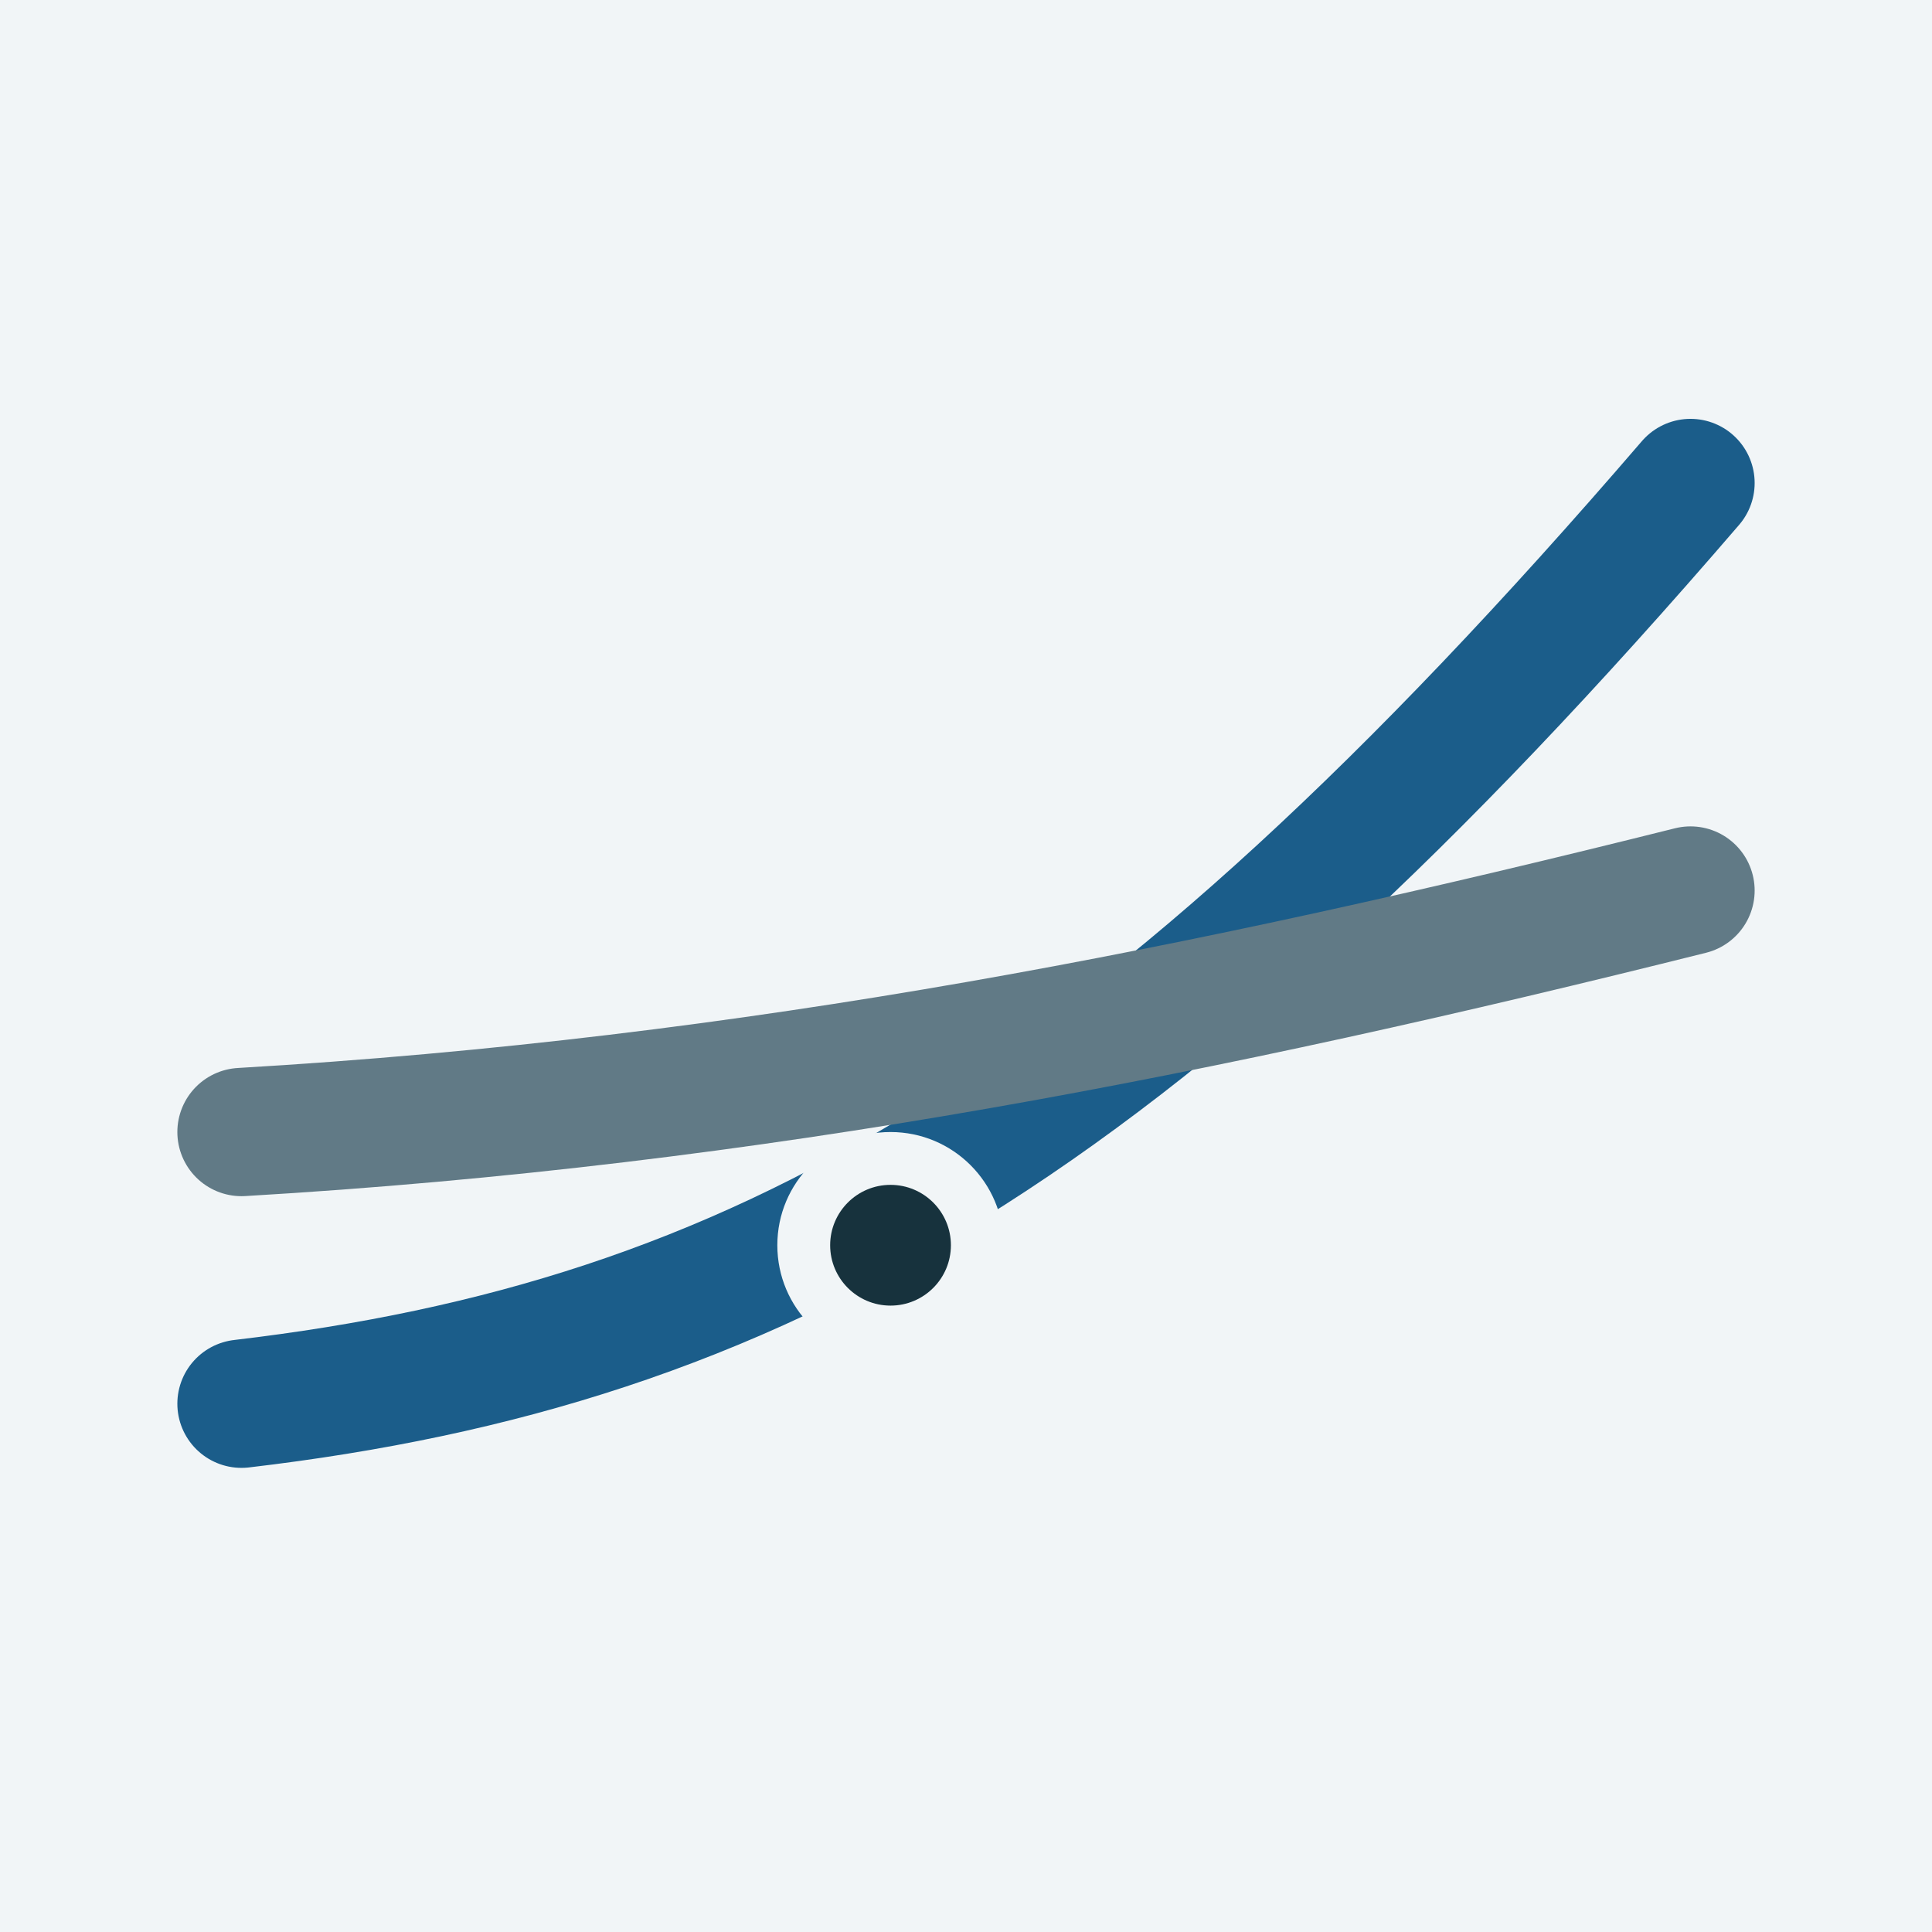
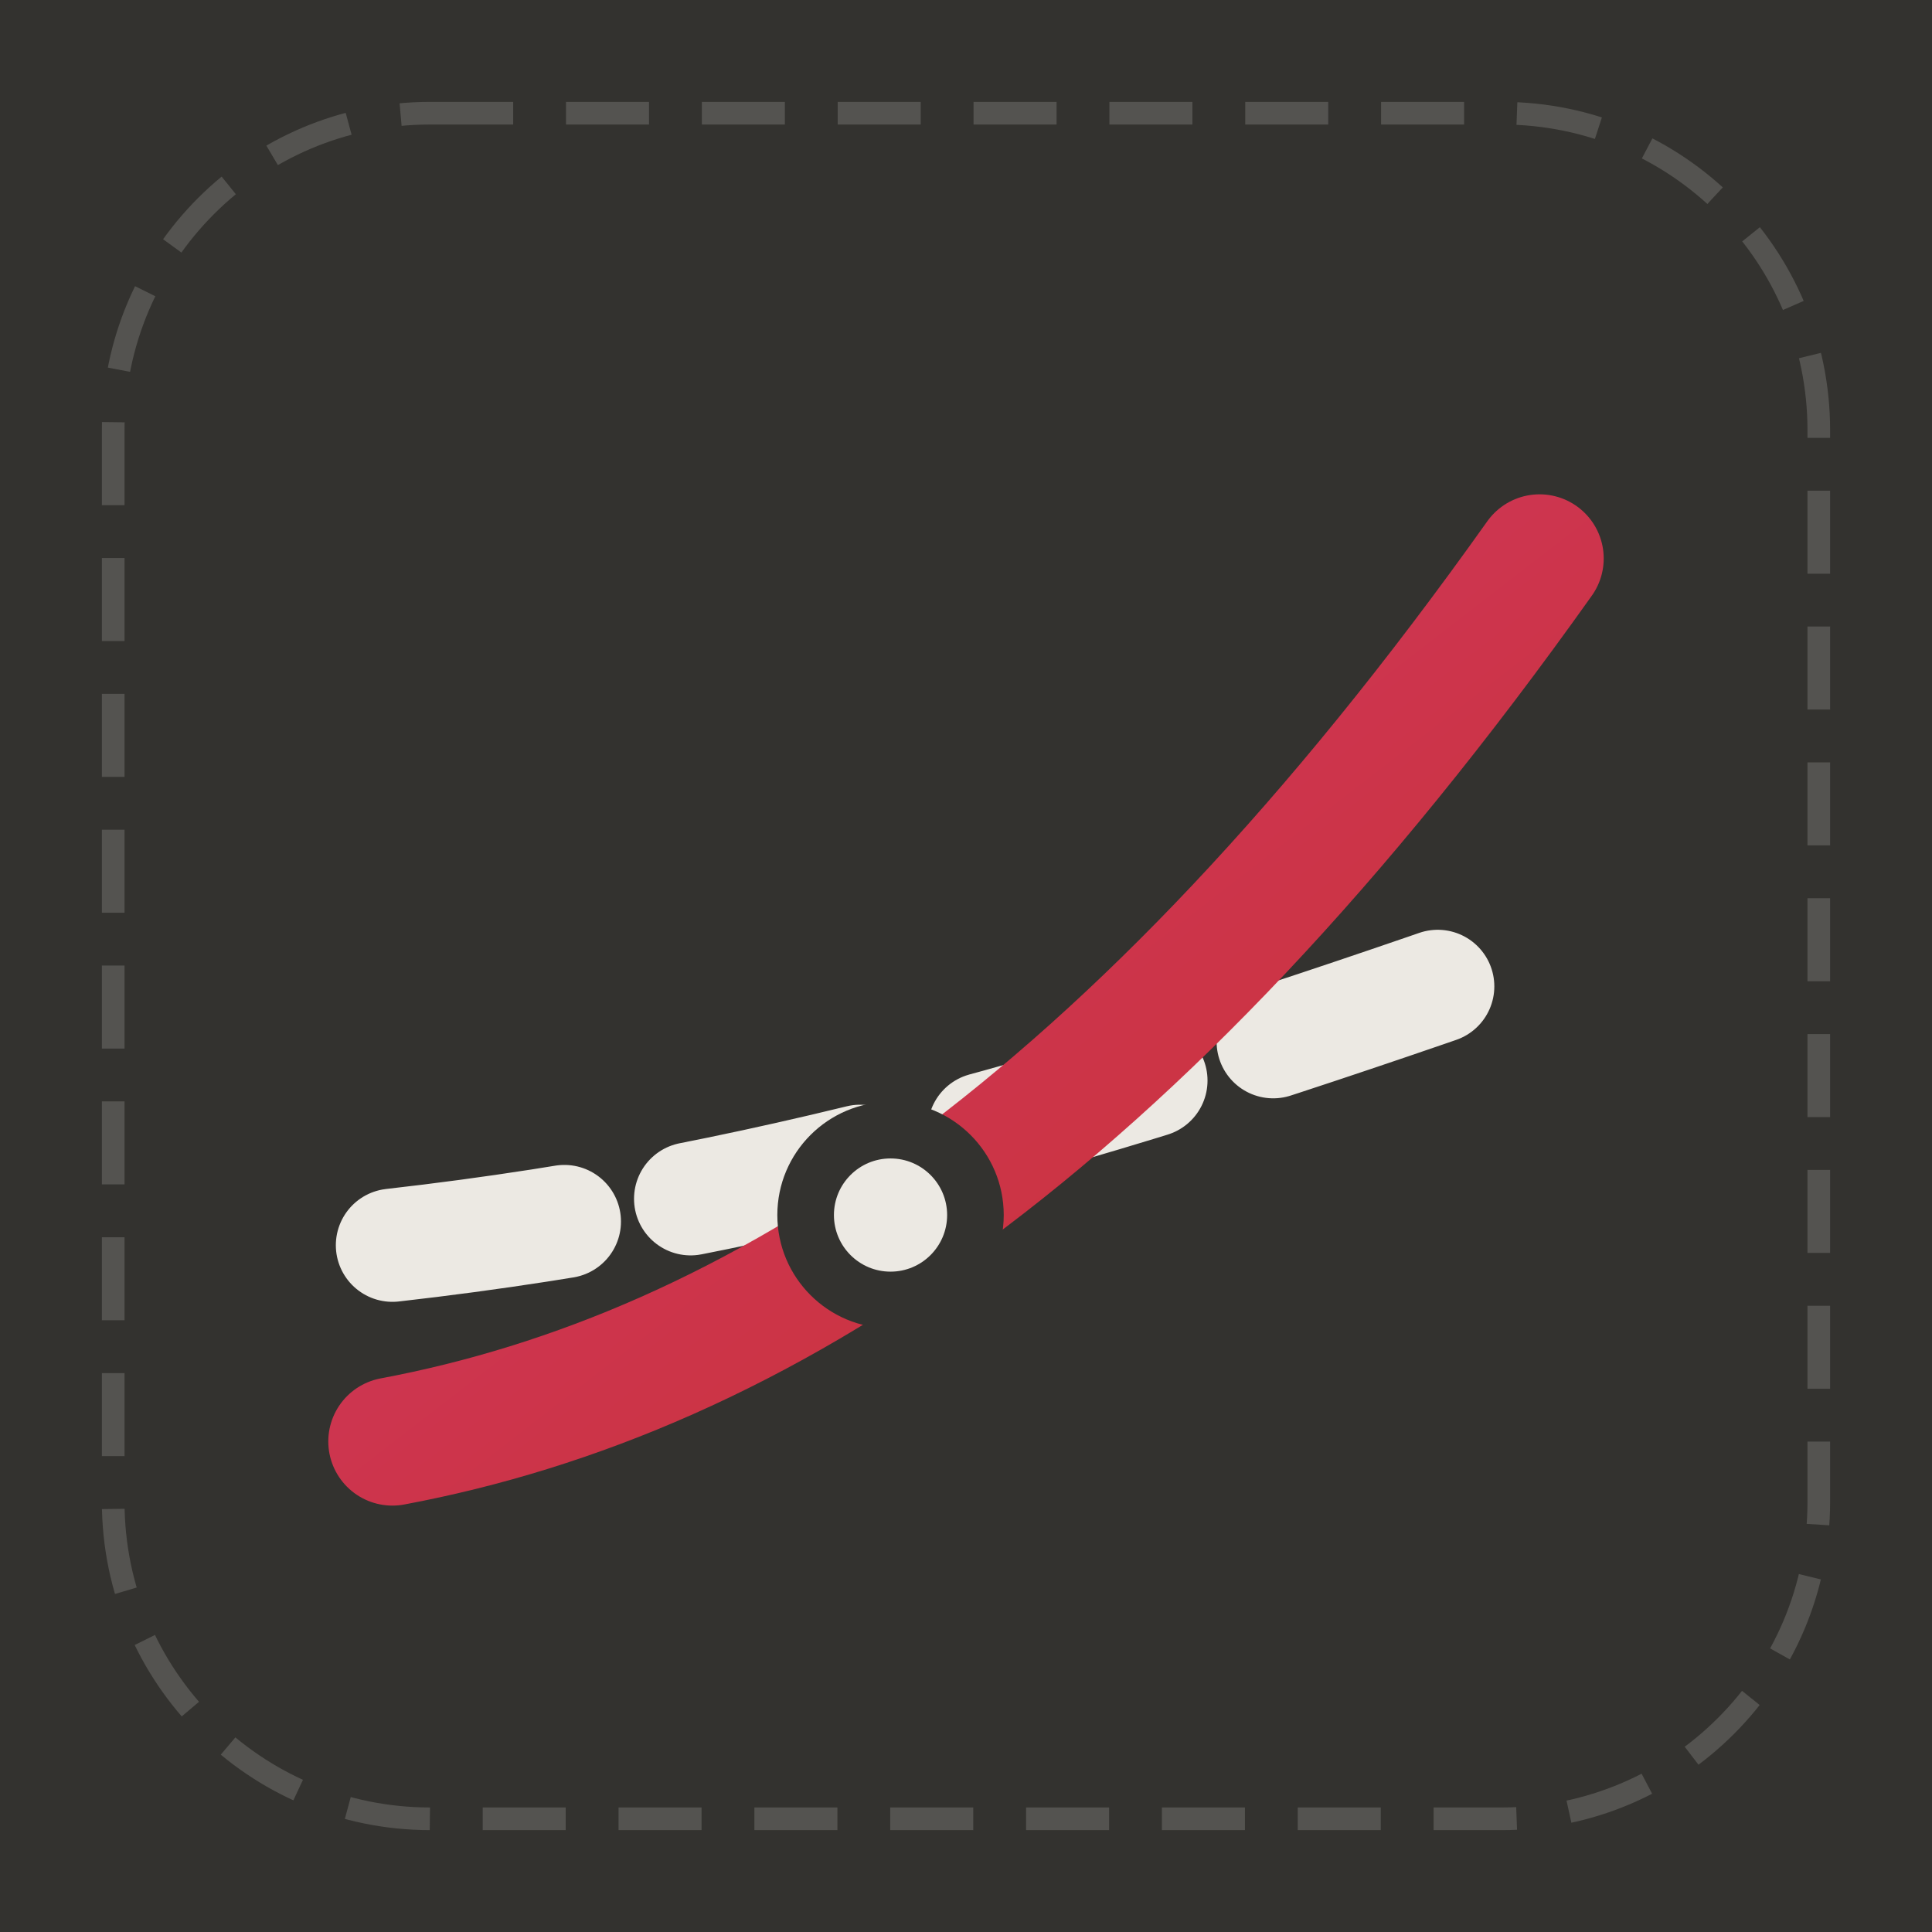
<svg xmlns="http://www.w3.org/2000/svg" viewBox="0 0 512 512">
-   <rect width="512" height="512" fill="#F1F5F7" />
-   <path d="M64 372 C 200 356, 300 300, 448 128" fill="none" stroke="#1B5D8A" stroke-width="34" stroke-linecap="round" />
-   <path d="M64 300 C 200 292, 320 268, 448 236" fill="none" stroke="#617A86" stroke-width="34" stroke-linecap="round" />
-   <circle cx="236" cy="330" r="30" fill="#F1F5F7" />
-   <circle cx="236" cy="330" r="16" fill="#17323D" />
+   <defs>
+     <linearGradient id="signal" x1="0" y1="0" x2="1" y2="1">
+       <stop offset="0" stop-color="#D2386B" />
+       <stop offset="1" stop-color="#C8312F" />
+     </linearGradient>
+   </defs>
+   <rect width="512" height="512" fill="#33322F" />
+   <rect x="30" y="30" width="452" height="452" rx="84" fill="none" stroke="rgba(236,233,227,.18)" stroke-width="6" stroke-dasharray="22 14" />
+   <path d="M104 330 C 210 318, 300 290, 408 252" fill="none" stroke="#ECE9E3" stroke-width="30" stroke-linecap="round" stroke-dasharray="46 34" />
+   <path d="M104 382 C 200 364, 300 300, 408 148" fill="none" stroke="url(#signal)" stroke-width="34" stroke-linecap="round" />
+   <circle cx="236" cy="322" r="30" fill="#33322F" />
+   <circle cx="236" cy="322" r="15" fill="#ECE9E3" />
</svg>
